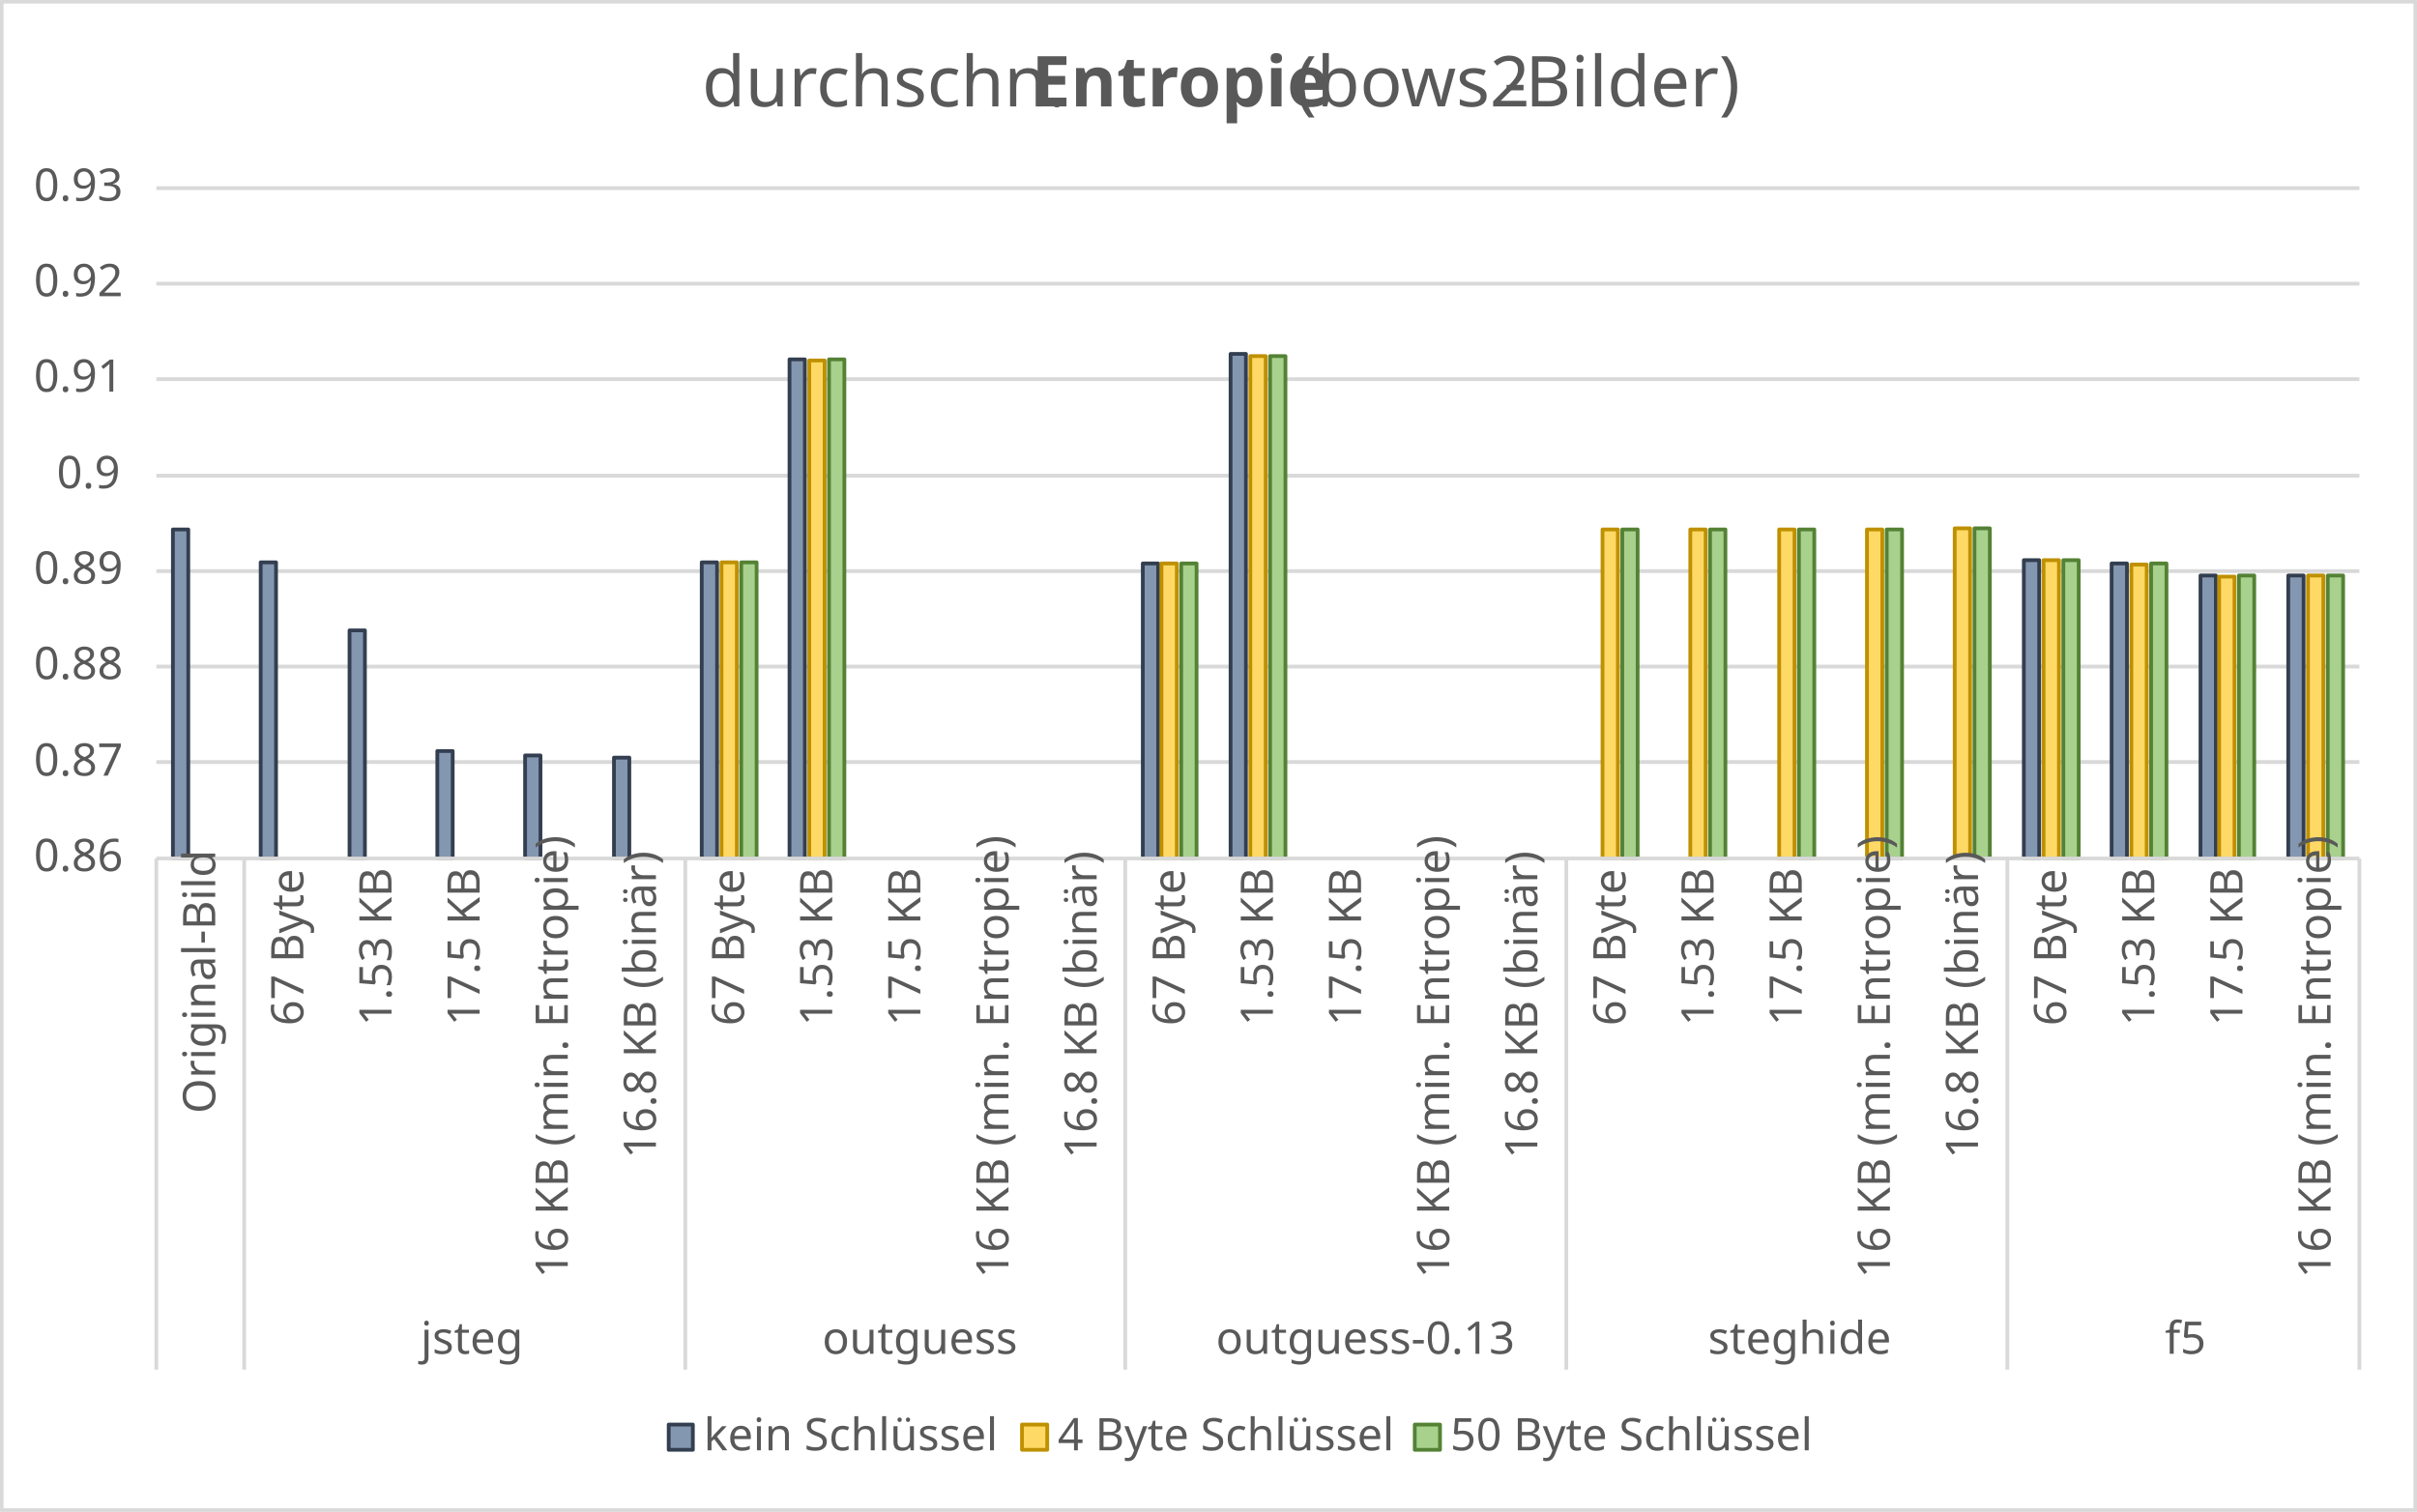
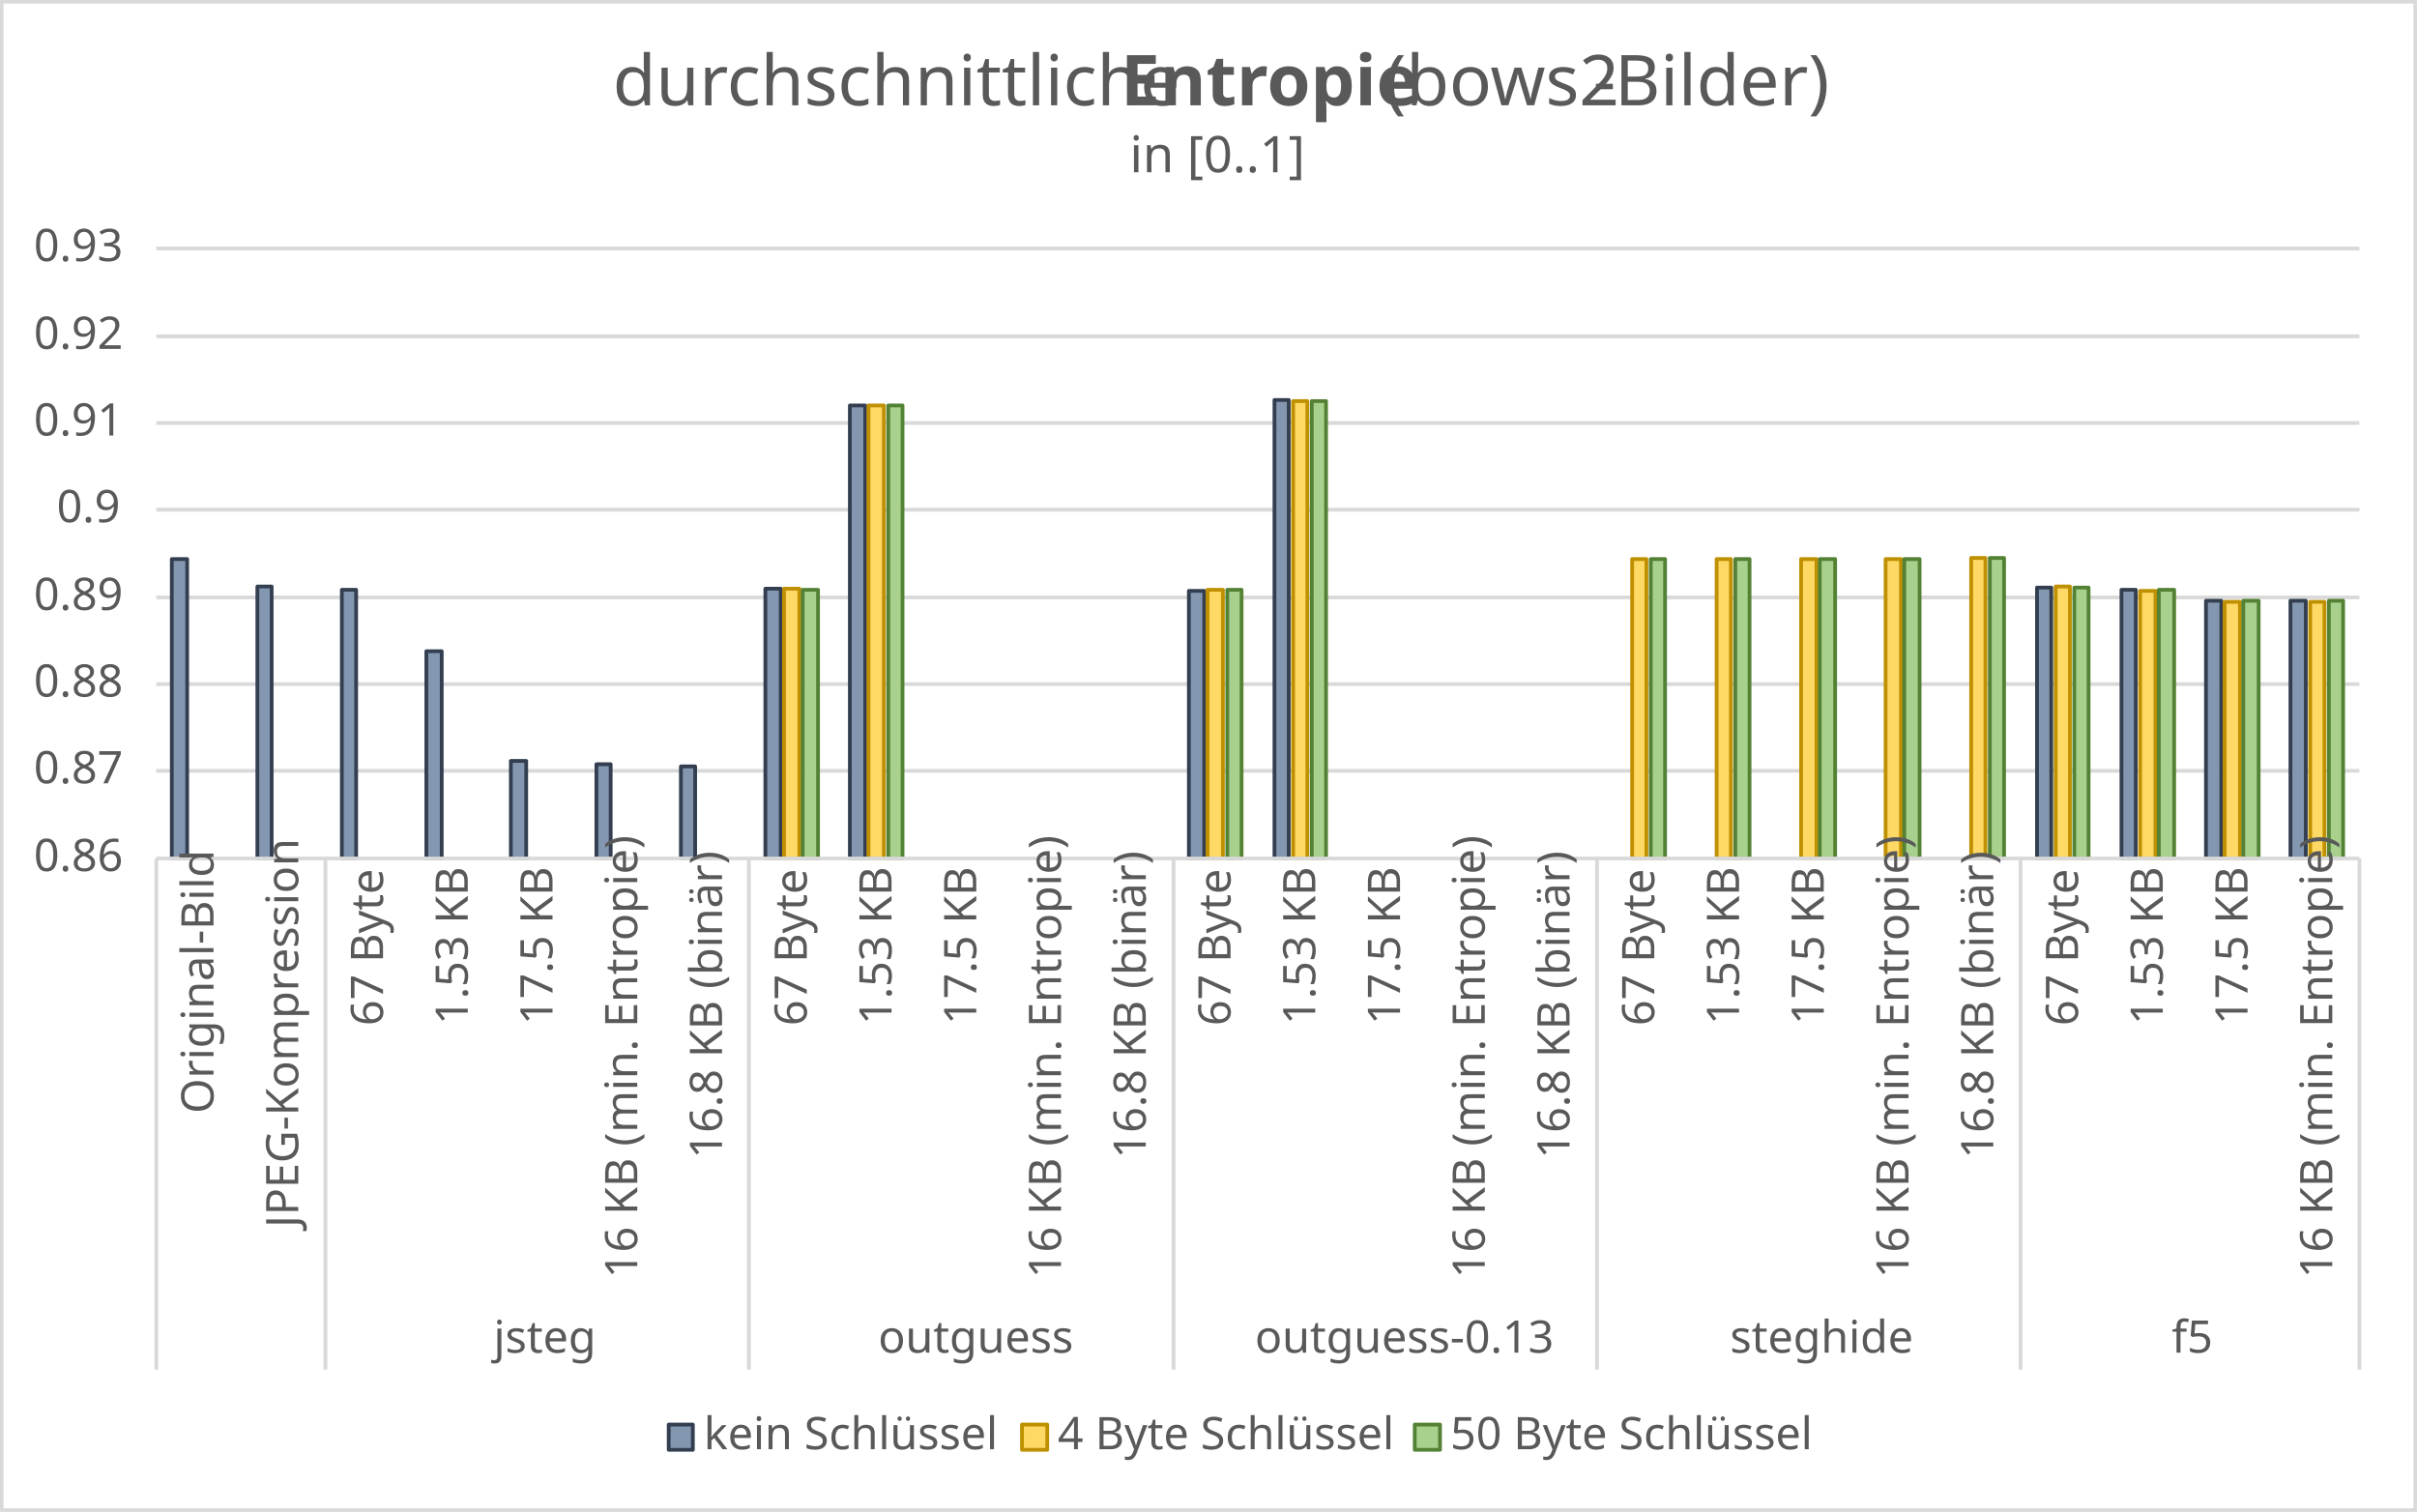
<svg xmlns="http://www.w3.org/2000/svg" width="2203" height="1378" xml:space="preserve" overflow="hidden">
  <defs>
    <clipPath id="clip0">
-       <rect x="2749" y="2130" width="2203" height="1378" />
+       <rect x="2749" y="2199" width="2203" height="1378" />
    </clipPath>
    <clipPath id="clip1">
-       <rect x="2750" y="2131" width="2200" height="1375" />
+       <rect x="2750" y="2200" width="2200" height="1375" />
    </clipPath>
    <clipPath id="clip2">
-       <rect x="2891" y="2301" width="2012" height="614" />
+       <rect x="2891" y="2425" width="2012" height="559" />
    </clipPath>
    <clipPath id="clip3">
-       <rect x="2891" y="2301" width="2012" height="614" />
+       <rect x="2891" y="2425" width="2012" height="559" />
    </clipPath>
    <clipPath id="clip4">
-       <rect x="2891" y="2301" width="2012" height="614" />
+       <rect x="2891" y="2425" width="2012" height="559" />
    </clipPath>
    <clipPath id="clip5">
-       <rect x="2750" y="2131" width="2200" height="1375" />
+       <rect x="2750" y="2200" width="2200" height="1375" />
    </clipPath>
    <clipPath id="clip6">
-       <rect x="2750" y="2131" width="2200" height="1375" />
+       <rect x="2750" y="2200" width="2200" height="1375" />
    </clipPath>
    <clipPath id="clip7">
-       <rect x="2750" y="2131" width="2200" height="1375" />
+       <rect x="2750" y="2200" width="2200" height="1375" />
    </clipPath>
    <clipPath id="clip8">
-       <rect x="2750" y="2131" width="2200" height="1375" />
+       <rect x="2750" y="2200" width="2200" height="1375" />
    </clipPath>
    <clipPath id="clip9">
-       <rect x="2750" y="2131" width="2200" height="1375" />
+       <rect x="2750" y="2200" width="2200" height="1375" />
    </clipPath>
    <clipPath id="clip10">
-       <rect x="2750" y="2131" width="2200" height="1375" />
+       <rect x="2750" y="2200" width="2200" height="1375" />
    </clipPath>
    <clipPath id="clip11">
-       <rect x="2750" y="2131" width="2200" height="1375" />
+       <rect x="2750" y="2200" width="2200" height="1375" />
    </clipPath>
    <clipPath id="clip12">
-       <rect x="2750" y="2131" width="2200" height="1375" />
+       <rect x="2750" y="2200" width="2200" height="1375" />
    </clipPath>
    <clipPath id="clip13">
-       <rect x="2750" y="2131" width="2200" height="1375" />
+       <rect x="2750" y="2200" width="2200" height="1375" />
    </clipPath>
    <clipPath id="clip14">
-       <rect x="2750" y="2131" width="2200" height="1375" />
+       <rect x="2750" y="2200" width="2200" height="1375" />
    </clipPath>
    <clipPath id="clip15">
-       <rect x="2750" y="2131" width="2200" height="1375" />
+       <rect x="2750" y="2200" width="2200" height="1375" />
    </clipPath>
    <clipPath id="clip16">
-       <rect x="2750" y="2131" width="2200" height="1375" />
+       <rect x="2750" y="2200" width="2200" height="1375" />
    </clipPath>
    <clipPath id="clip17">
-       <rect x="2750" y="2131" width="2200" height="1375" />
+       <rect x="2750" y="2200" width="2200" height="1375" />
    </clipPath>
    <clipPath id="clip18">
-       <rect x="2750" y="2131" width="2200" height="1375" />
+       <rect x="2750" y="2200" width="2200" height="1375" />
    </clipPath>
    <clipPath id="clip19">
-       <rect x="2750" y="2131" width="2200" height="1375" />
+       <rect x="2750" y="2200" width="2200" height="1375" />
    </clipPath>
    <clipPath id="clip20">
-       <rect x="2750" y="2131" width="2200" height="1375" />
+       <rect x="2750" y="2200" width="2200" height="1375" />
    </clipPath>
    <clipPath id="clip21">
-       <rect x="2750" y="2131" width="2200" height="1375" />
+       <rect x="2750" y="2200" width="2200" height="1375" />
    </clipPath>
    <clipPath id="clip22">
-       <rect x="2750" y="2131" width="2200" height="1375" />
+       <rect x="2750" y="2200" width="2200" height="1375" />
    </clipPath>
    <clipPath id="clip23">
-       <rect x="2750" y="2131" width="2200" height="1375" />
+       <rect x="2750" y="2200" width="2200" height="1375" />
    </clipPath>
    <clipPath id="clip24">
-       <rect x="2750" y="2131" width="2200" height="1375" />
+       <rect x="2750" y="2200" width="2200" height="1375" />
    </clipPath>
    <clipPath id="clip25">
-       <rect x="2750" y="2131" width="2200" height="1375" />
+       <rect x="2750" y="2200" width="2200" height="1375" />
    </clipPath>
    <clipPath id="clip26">
-       <rect x="2750" y="2131" width="2200" height="1375" />
+       <rect x="2750" y="2200" width="2200" height="1375" />
    </clipPath>
    <clipPath id="clip27">
-       <rect x="2750" y="2131" width="2200" height="1375" />
+       <rect x="2750" y="2200" width="2200" height="1375" />
    </clipPath>
    <clipPath id="clip28">
-       <rect x="2750" y="2131" width="2200" height="1375" />
+       <rect x="2750" y="2200" width="2200" height="1375" />
    </clipPath>
    <clipPath id="clip29">
-       <rect x="2750" y="2131" width="2200" height="1375" />
+       <rect x="2750" y="2200" width="2200" height="1375" />
    </clipPath>
    <clipPath id="clip30">
-       <rect x="2750" y="2131" width="2200" height="1375" />
+       <rect x="2750" y="2200" width="2200" height="1375" />
    </clipPath>
    <clipPath id="clip31">
-       <rect x="2750" y="2131" width="2200" height="1375" />
+       <rect x="2750" y="2200" width="2200" height="1375" />
    </clipPath>
    <clipPath id="clip32">
-       <rect x="2750" y="2131" width="2200" height="1375" />
+       <rect x="2750" y="2200" width="2200" height="1375" />
    </clipPath>
    <clipPath id="clip33">
-       <rect x="2750" y="2131" width="2200" height="1375" />
+       <rect x="2750" y="2200" width="2200" height="1375" />
    </clipPath>
    <clipPath id="clip34">
-       <rect x="2750" y="2131" width="2200" height="1375" />
+       <rect x="2750" y="2200" width="2200" height="1375" />
    </clipPath>
    <clipPath id="clip35">
-       <rect x="2750" y="2131" width="2200" height="1375" />
+       <rect x="2750" y="2200" width="2200" height="1375" />
    </clipPath>
    <clipPath id="clip36">
-       <rect x="2750" y="2131" width="2200" height="1375" />
+       <rect x="2750" y="2200" width="2200" height="1375" />
    </clipPath>
    <clipPath id="clip37">
-       <rect x="2750" y="2131" width="2200" height="1375" />
+       <rect x="2750" y="2200" width="2200" height="1375" />
    </clipPath>
    <clipPath id="clip38">
-       <rect x="2750" y="2131" width="2200" height="1375" />
+       <rect x="2750" y="2200" width="2200" height="1375" />
    </clipPath>
    <clipPath id="clip39">
-       <rect x="2750" y="2131" width="2200" height="1375" />
+       <rect x="2750" y="2200" width="2200" height="1375" />
    </clipPath>
    <clipPath id="clip40">
-       <rect x="2750" y="2131" width="2200" height="1375" />
+       <rect x="2750" y="2200" width="2200" height="1375" />
    </clipPath>
    <clipPath id="clip41">
-       <rect x="2750" y="2131" width="2200" height="1375" />
+       <rect x="2750" y="2200" width="2200" height="1375" />
    </clipPath>
    <clipPath id="clip42">
-       <rect x="2750" y="2131" width="2200" height="1375" />
+       <rect x="2750" y="2200" width="2200" height="1375" />
    </clipPath>
    <clipPath id="clip43">
-       <rect x="2750" y="2131" width="2200" height="1375" />
+       <rect x="2750" y="2200" width="2200" height="1375" />
    </clipPath>
    <clipPath id="clip44">
-       <rect x="2750" y="2131" width="2200" height="1375" />
+       <rect x="2750" y="2200" width="2200" height="1375" />
    </clipPath>
    <clipPath id="clip45">
-       <rect x="2750" y="2131" width="2200" height="1375" />
+       <rect x="2750" y="2200" width="2200" height="1375" />
    </clipPath>
    <clipPath id="clip46">
-       <rect x="2750" y="2131" width="2200" height="1375" />
+       <rect x="2750" y="2200" width="2200" height="1375" />
    </clipPath>
    <clipPath id="clip47">
-       <rect x="2750" y="2131" width="2200" height="1375" />
+       <rect x="2750" y="2200" width="2200" height="1375" />
    </clipPath>
    <clipPath id="clip48">
-       <rect x="2750" y="2131" width="2200" height="1375" />
+       <rect x="2750" y="2200" width="2200" height="1375" />
    </clipPath>
    <clipPath id="clip49">
-       <rect x="2750" y="2131" width="2200" height="1375" />
+       <rect x="2750" y="2200" width="2200" height="1375" />
    </clipPath>
    <clipPath id="clip50">
-       <rect x="2750" y="2131" width="2200" height="1375" />
+       <rect x="2750" y="2200" width="2200" height="1375" />
    </clipPath>
    <clipPath id="clip51">
-       <rect x="2750" y="2131" width="2200" height="1375" />
+       <rect x="2750" y="2200" width="2200" height="1375" />
    </clipPath>
    <clipPath id="clip52">
-       <rect x="2750" y="2131" width="2200" height="1375" />
+       <rect x="2750" y="2200" width="2200" height="1375" />
    </clipPath>
    <clipPath id="clip53">
-       <rect x="2750" y="2131" width="2200" height="1375" />
+       <rect x="2750" y="2200" width="2200" height="1375" />
    </clipPath>
    <clipPath id="clip54">
-       <rect x="2750" y="2131" width="2200" height="1375" />
+       <rect x="2750" y="2200" width="2200" height="1375" />
    </clipPath>
    <clipPath id="clip55">
-       <rect x="2750" y="2131" width="2200" height="1375" />
+       <rect x="2750" y="2200" width="2200" height="1375" />
    </clipPath>
    <clipPath id="clip56">
-       <rect x="2750" y="2131" width="2200" height="1375" />
+       <rect x="2750" y="2200" width="2200" height="1375" />
+     </clipPath>
+     <clipPath id="clip57">
+       <rect x="2750" y="2200" width="2200" height="1375" />
+     </clipPath>
+     <clipPath id="clip58">
+       <rect x="2750" y="2200" width="2200" height="1375" />
    </clipPath>
  </defs>
-   <g clip-path="url(#clip0)" transform="translate(-2749 -2130)">
-     <rect x="2750" y="2131" width="2200" height="1375" fill="#FFFFFF" />
+   <g clip-path="url(#clip0)" transform="translate(-2749 -2199)">
+     <rect x="2750" y="2200" width="2200" height="1375" fill="#FFFFFF" />
    <g clip-path="url(#clip1)">
-       <path d="M2891.5 2824.59 4899.5 2824.59M2891.5 2737.59 4899.5 2737.59M2891.5 2650.59 4899.5 2650.59M2891.5 2563.58 4899.5 2563.58M2891.5 2475.58 4899.5 2475.58M2891.5 2388.58 4899.5 2388.58M2891.5 2301.5 4899.5 2301.5" stroke="#D9D9D9" stroke-width="3.438" stroke-linejoin="round" stroke-miterlimit="10" fill="none" />
+       <path d="M2891.5 2901.6 4899.5 2901.6M2891.5 2822.59 4899.5 2822.59M2891.5 2743.59 4899.5 2743.59M2891.5 2663.59 4899.5 2663.59M2891.5 2584.58 4899.5 2584.58M2891.5 2505.58 4899.5 2505.58M2891.5 2425.5 4899.5 2425.5" stroke="#D9D9D9" stroke-width="3.438" stroke-linejoin="round" stroke-miterlimit="10" fill="none" />
    </g>
    <g clip-path="url(#clip2)">
-       <path d="M2906.6 2612.59 2920.6 2612.59 2920.6 2912.5 2906.6 2912.5ZM2986.6 2642.59 3000.6 2642.59 3000.6 2912.5 2986.6 2912.5ZM3067.6 2704.59 3081.6 2704.59 3081.6 2912.5 3067.6 2912.5ZM3147.6 2814.59 3161.6 2814.59 3161.6 2912.5 3147.6 2912.5ZM3227.61 2818.59 3241.61 2818.59 3241.61 2912.5 3227.61 2912.5ZM3308.61 2820.59 3322.61 2820.59 3322.61 2912.5 3308.61 2912.5ZM3388.61 2642.59 3402.61 2642.59 3402.61 2912.5 3388.61 2912.5ZM3468.61 2457.58 3482.61 2457.58 3482.61 2912.5 3468.61 2912.5ZM3790.62 2643.59 3804.62 2643.59 3804.62 2912.5 3790.62 2912.5ZM3870.63 2452.58 3884.63 2452.58 3884.63 2912.5 3870.63 2912.5ZM4593.65 2640.59 4607.65 2640.59 4607.65 2912.5 4593.65 2912.5ZM4673.65 2643.59 4687.65 2643.59 4687.65 2912.5 4673.65 2912.5ZM4754.66 2654.59 4768.66 2654.59 4768.66 2912.5 4754.66 2912.5ZM4834.66 2654.59 4848.66 2654.59 4848.66 2912.5 4834.66 2912.5Z" stroke="#333F50" stroke-width="3.438" stroke-linejoin="round" stroke-miterlimit="10" fill="#8497B0" />
+       <path d="M2905.6 2708.59 2919.6 2708.59 2919.6 2981.5 2905.6 2981.5ZM2983.6 2733.59 2996.6 2733.59 2996.6 2981.5 2983.6 2981.5ZM3060.6 2736.59 3073.6 2736.59 3073.6 2981.5 3060.6 2981.5ZM3137.6 2792.59 3151.6 2792.59 3151.6 2981.5 3137.6 2981.5ZM3214.61 2892.59 3228.61 2892.59 3228.61 2981.5 3214.61 2981.5ZM3292.61 2895.6 3305.61 2895.6 3305.61 2981.5 3292.61 2981.5ZM3369.61 2897.6 3382.61 2897.6 3382.61 2981.5 3369.61 2981.5ZM3446.61 2735.59 3460.61 2735.59 3460.61 2981.5 3446.61 2981.5ZM3523.62 2568.58 3537.62 2568.58 3537.62 2981.5 3523.62 2981.5ZM3832.63 2737.59 3846.63 2737.59 3846.63 2981.5 3832.63 2981.5ZM3910.63 2563.58 3923.63 2563.58 3923.63 2981.5 3910.63 2981.5ZM4605.65 2734.59 4618.65 2734.59 4618.65 2981.5 4605.65 2981.5ZM4682.65 2736.59 4695.65 2736.59 4695.65 2981.5 4682.65 2981.5ZM4759.66 2746.59 4773.66 2746.59 4773.66 2981.5 4759.66 2981.5ZM4836.66 2746.59 4850.66 2746.59 4850.66 2981.5 4836.66 2981.5Z" stroke="#333F50" stroke-width="3.438" stroke-linejoin="round" stroke-miterlimit="10" fill="#8497B0" />
    </g>
    <g clip-path="url(#clip3)">
-       <path d="M3406.61 2642.59 3420.61 2642.59 3420.61 2912.5 3406.61 2912.5ZM3486.61 2458.58 3500.62 2458.58 3500.62 2912.5 3486.61 2912.5ZM3807.63 2643.59 3821.63 2643.59 3821.63 2912.5 3807.63 2912.5ZM3888.63 2454.58 3902.63 2454.58 3902.63 2912.5 3888.63 2912.5ZM4209.64 2612.59 4223.64 2612.59 4223.64 2912.5 4209.64 2912.5ZM4289.64 2612.59 4303.64 2612.59 4303.64 2912.5 4289.64 2912.5ZM4370.64 2612.59 4384.64 2612.59 4384.64 2912.5 4370.64 2912.5ZM4450.65 2612.59 4464.65 2612.59 4464.65 2912.5 4450.65 2912.5ZM4530.65 2611.59 4544.65 2611.59 4544.65 2912.5 4530.65 2912.5ZM4611.65 2640.59 4625.65 2640.59 4625.65 2912.5 4611.65 2912.5ZM4691.65 2644.59 4705.65 2644.59 4705.65 2912.5 4691.65 2912.5ZM4771.66 2655.59 4785.66 2655.59 4785.66 2912.5 4771.66 2912.5ZM4852.66 2654.59 4866.66 2654.59 4866.66 2912.5 4852.66 2912.5Z" stroke="#BF9000" stroke-width="3.438" stroke-linejoin="round" stroke-miterlimit="10" fill="#FFD966" />
+       <path d="M3463.61 2735.59 3477.61 2735.59 3477.61 2981.5 3463.61 2981.5ZM3540.62 2568.58 3554.62 2568.58 3554.62 2981.5 3540.62 2981.5ZM3849.63 2736.59 3863.63 2736.59 3863.63 2981.5 3849.63 2981.5ZM3927.63 2564.58 3940.63 2564.58 3940.63 2981.5 3927.63 2981.5ZM4236.64 2708.59 4249.64 2708.59 4249.64 2981.5 4236.64 2981.5ZM4313.64 2708.59 4326.64 2708.59 4326.64 2981.5 4313.64 2981.5ZM4390.64 2708.59 4404.64 2708.59 4404.64 2981.5 4390.64 2981.5ZM4467.65 2708.59 4481.65 2708.59 4481.65 2981.5 4467.65 2981.5ZM4545.65 2707.59 4558.65 2707.59 4558.65 2981.5 4545.65 2981.5ZM4622.65 2733.59 4635.65 2733.59 4635.65 2981.5 4622.65 2981.5ZM4699.65 2737.59 4713.65 2737.59 4713.65 2981.5 4699.65 2981.5ZM4776.66 2747.59 4790.66 2747.59 4790.66 2981.5 4776.66 2981.5ZM4854.66 2747.59 4867.66 2747.59 4867.66 2981.5 4854.66 2981.5Z" stroke="#BF9000" stroke-width="3.438" stroke-linejoin="round" stroke-miterlimit="10" fill="#FFD966" />
    </g>
    <g clip-path="url(#clip4)">
-       <path d="M3424.61 2642.59 3438.61 2642.59 3438.61 2912.5 3424.61 2912.5ZM3504.62 2457.58 3518.62 2457.58 3518.62 2912.5 3504.62 2912.5ZM3825.63 2643.59 3839.63 2643.59 3839.63 2912.5 3825.63 2912.5ZM3906.63 2454.58 3920.63 2454.58 3920.63 2912.5 3906.63 2912.5ZM4227.64 2612.59 4241.64 2612.59 4241.64 2912.5 4227.64 2912.5ZM4307.64 2612.59 4321.64 2612.59 4321.64 2912.5 4307.64 2912.5ZM4388.64 2612.59 4402.64 2612.59 4402.64 2912.5 4388.64 2912.5ZM4468.65 2612.59 4482.65 2612.59 4482.65 2912.5 4468.65 2912.5ZM4548.65 2611.59 4562.65 2611.59 4562.65 2912.5 4548.65 2912.5ZM4629.65 2640.59 4643.65 2640.59 4643.65 2912.5 4629.65 2912.5ZM4709.65 2643.59 4723.66 2643.59 4723.66 2912.5 4709.65 2912.5ZM4789.66 2654.59 4803.66 2654.59 4803.66 2912.5 4789.66 2912.5ZM4870.66 2654.59 4884.66 2654.59 4884.66 2912.5 4870.66 2912.5Z" stroke="#548235" stroke-width="3.438" stroke-linejoin="round" stroke-miterlimit="10" fill="#A9D18E" />
+       <path d="M3480.61 2736.59 3494.61 2736.59 3494.61 2981.5 3480.61 2981.5ZM3558.62 2568.58 3571.62 2568.58 3571.62 2981.5 3558.62 2981.5ZM3867.63 2736.59 3880.63 2736.59 3880.63 2981.5 3867.63 2981.5ZM3944.63 2564.58 3957.63 2564.58 3957.63 2981.5 3944.63 2981.5ZM4253.64 2708.59 4266.64 2708.59 4266.64 2981.5 4253.64 2981.5ZM4330.64 2708.59 4343.64 2708.59 4343.64 2981.5 4330.64 2981.5ZM4407.65 2708.59 4421.65 2708.59 4421.65 2981.5 4407.65 2981.5ZM4484.65 2708.59 4498.65 2708.59 4498.65 2981.5 4484.65 2981.5ZM4562.65 2707.59 4575.65 2707.59 4575.65 2981.5 4562.65 2981.5ZM4639.65 2734.59 4652.65 2734.59 4652.65 2981.5 4639.65 2981.5ZM4716.66 2736.59 4730.66 2736.59 4730.66 2981.5 4716.66 2981.5ZM4793.66 2746.59 4807.66 2746.59 4807.66 2981.5 4793.66 2981.5ZM4871.66 2746.59 4884.66 2746.59 4884.66 2981.5 4871.66 2981.5Z" stroke="#548235" stroke-width="3.438" stroke-linejoin="round" stroke-miterlimit="10" fill="#A9D18E" />
    </g>
    <g clip-path="url(#clip5)">
-       <path d="M2891.5 2912.5 4899.5 2912.5" stroke="#D9D9D9" stroke-width="3.438" stroke-linejoin="round" stroke-miterlimit="10" fill="none" fill-rule="evenodd" />
+       <path d="M2891.5 2981.5 4899.5 2981.5" stroke="#D9D9D9" stroke-width="3.438" stroke-linejoin="round" stroke-miterlimit="10" fill="none" fill-rule="evenodd" />
    </g>
    <g clip-path="url(#clip6)">
-       <path d="M2891.5 2912.5 2891.5 3298.5M2971.6 2912.5 2971.6 3298.5M3373.61 2912.5 3373.61 3298.5M3774.62 2912.5 3774.62 3298.5M4176.64 2912.5 4176.64 3298.5M4578.65 2912.5 4578.65 3298.5M4899.5 2912.5 4899.5 3298.5" stroke="#D9D9D9" stroke-width="3.438" stroke-linejoin="round" stroke-miterlimit="10" fill="none" />
+       <path d="M2891.5 2981.5 2891.5 3367.5M3045.6 2981.5 3045.6 3367.5M3431.61 2981.5 3431.61 3367.5M3818.63 2981.5 3818.63 3367.5M4204.64 2981.5 4204.64 3367.5M4590.65 2981.5 4590.65 3367.5M4899.5 2981.5 4899.5 3367.5" stroke="#D9D9D9" stroke-width="3.438" stroke-linejoin="round" stroke-miterlimit="10" fill="none" />
    </g>
    <g clip-path="url(#clip7)">
-       <path d="M2891.5 3298.5 2891.5 3378.5M2971.6 3298.5 2971.6 3378.5M3373.61 3298.5 3373.61 3378.5M3774.62 3298.5 3774.62 3378.5M4176.64 3298.5 4176.64 3378.5M4578.65 3298.5 4578.65 3378.5M4899.5 3298.5 4899.5 3378.5" stroke="#D9D9D9" stroke-width="3.438" stroke-linejoin="round" stroke-miterlimit="10" fill="none" />
+       <path d="M2891.5 3367.5 2891.5 3447.5M3045.6 3367.5 3045.6 3447.5M3431.61 3367.5 3431.61 3447.5M3818.63 3367.5 3818.63 3447.5M4204.64 3367.5 4204.64 3447.5M4590.65 3367.5 4590.65 3447.5M4899.5 3367.5 4899.5 3447.5" stroke="#D9D9D9" stroke-width="3.438" stroke-linejoin="round" stroke-miterlimit="10" fill="none" />
    </g>
    <g clip-path="url(#clip8)">
-       <text fill="#595959" font-family="Calibri,Calibri_MSFontService,sans-serif" font-weight="400" font-size="41" transform="matrix(1 0 0 1 2779.79 2924)">0.86</text>
+       <text fill="#595959" font-family="Calibri,Calibri_MSFontService,sans-serif" font-weight="400" font-size="41" transform="matrix(1 0 0 1 2779.79 2993)">0.86</text>
    </g>
    <g clip-path="url(#clip9)">
-       <text fill="#595959" font-family="Calibri,Calibri_MSFontService,sans-serif" font-weight="400" font-size="41" transform="matrix(1 0 0 1 2779.79 2837)">0.87</text>
+       <text fill="#595959" font-family="Calibri,Calibri_MSFontService,sans-serif" font-weight="400" font-size="41" transform="matrix(1 0 0 1 2779.79 2913)">0.87</text>
    </g>
    <g clip-path="url(#clip10)">
-       <text fill="#595959" font-family="Calibri,Calibri_MSFontService,sans-serif" font-weight="400" font-size="41" transform="matrix(1 0 0 1 2779.79 2749)">0.88</text>
+       <text fill="#595959" font-family="Calibri,Calibri_MSFontService,sans-serif" font-weight="400" font-size="41" transform="matrix(1 0 0 1 2779.79 2834)">0.88</text>
    </g>
    <g clip-path="url(#clip11)">
-       <text fill="#595959" font-family="Calibri,Calibri_MSFontService,sans-serif" font-weight="400" font-size="41" transform="matrix(1 0 0 1 2779.79 2662)">0.89</text>
+       <text fill="#595959" font-family="Calibri,Calibri_MSFontService,sans-serif" font-weight="400" font-size="41" transform="matrix(1 0 0 1 2779.79 2755)">0.89</text>
    </g>
    <g clip-path="url(#clip12)">
-       <text fill="#595959" font-family="Calibri,Calibri_MSFontService,sans-serif" font-weight="400" font-size="41" transform="matrix(1 0 0 1 2800.69 2575)">0.9</text>
+       <text fill="#595959" font-family="Calibri,Calibri_MSFontService,sans-serif" font-weight="400" font-size="41" transform="matrix(1 0 0 1 2800.69 2675)">0.9</text>
    </g>
    <g clip-path="url(#clip13)">
-       <text fill="#595959" font-family="Calibri,Calibri_MSFontService,sans-serif" font-weight="400" font-size="41" transform="matrix(1 0 0 1 2779.79 2487)">0.91</text>
+       <text fill="#595959" font-family="Calibri,Calibri_MSFontService,sans-serif" font-weight="400" font-size="41" transform="matrix(1 0 0 1 2779.79 2596)">0.91</text>
    </g>
    <g clip-path="url(#clip14)">
-       <text fill="#595959" font-family="Calibri,Calibri_MSFontService,sans-serif" font-weight="400" font-size="41" transform="matrix(1 0 0 1 2779.79 2400)">0.92</text>
+       <text fill="#595959" font-family="Calibri,Calibri_MSFontService,sans-serif" font-weight="400" font-size="41" transform="matrix(1 0 0 1 2779.79 2517)">0.92</text>
    </g>
    <g clip-path="url(#clip15)">
-       <text fill="#595959" font-family="Calibri,Calibri_MSFontService,sans-serif" font-weight="400" font-size="41" transform="matrix(1 0 0 1 2779.79 2313)">0.93</text>
+       <text fill="#595959" font-family="Calibri,Calibri_MSFontService,sans-serif" font-weight="400" font-size="41" transform="matrix(1 0 0 1 2779.79 2437)">0.93</text>
    </g>
    <g clip-path="url(#clip16)">
-       <text fill="#595959" font-family="Calibri,Calibri_MSFontService,sans-serif" font-weight="400" font-size="41" transform="matrix(6.12323e-17 -1 1 6.12323e-17 2945.16 3145)">Original-Bild</text>
+       <text fill="#595959" font-family="Calibri,Calibri_MSFontService,sans-serif" font-weight="400" font-size="41" transform="matrix(6.12323e-17 -1 1 6.12323e-17 2943.61 3214)">Original-Bild</text>
    </g>
    <g clip-path="url(#clip17)">
-       <text fill="#595959" font-family="Calibri,Calibri_MSFontService,sans-serif" font-weight="400" font-size="41" transform="matrix(6.12323e-17 -1 1 6.12323e-17 3025.49 3065)">67 Byte</text>
+       <text fill="#595959" font-family="Calibri,Calibri_MSFontService,sans-serif" font-weight="400" font-size="41" transform="matrix(6.12323e-17 -1 1 6.12323e-17 3020.86 3318)">JPEG-Kompression</text>
    </g>
    <g clip-path="url(#clip18)">
-       <text fill="#595959" font-family="Calibri,Calibri_MSFontService,sans-serif" font-weight="400" font-size="41" transform="matrix(6.12323e-17 -1 1 6.12323e-17 3105.83 3065)">1.53 KB</text>
+       <text fill="#595959" font-family="Calibri,Calibri_MSFontService,sans-serif" font-weight="400" font-size="41" transform="matrix(6.12323e-17 -1 1 6.12323e-17 3098.11 3134)">67 Byte</text>
    </g>
    <g clip-path="url(#clip19)">
-       <text fill="#595959" font-family="Calibri,Calibri_MSFontService,sans-serif" font-weight="400" font-size="41" transform="matrix(6.12323e-17 -1 1 6.12323e-17 3186.17 3065)">17.5 KB</text>
+       <text fill="#595959" font-family="Calibri,Calibri_MSFontService,sans-serif" font-weight="400" font-size="41" transform="matrix(6.12323e-17 -1 1 6.12323e-17 3175.35 3133)">1.53 KB</text>
    </g>
    <g clip-path="url(#clip20)">
-       <text fill="#595959" font-family="Calibri,Calibri_MSFontService,sans-serif" font-weight="400" font-size="41" transform="matrix(6.12323e-17 -1 1 6.12323e-17 3266.5 3295)">16 KB (min. Entropie)</text>
+       <text fill="#595959" font-family="Calibri,Calibri_MSFontService,sans-serif" font-weight="400" font-size="41" transform="matrix(6.12323e-17 -1 1 6.12323e-17 3252.6 3133)">17.5 KB</text>
    </g>
    <g clip-path="url(#clip21)">
-       <text fill="#595959" font-family="Calibri,Calibri_MSFontService,sans-serif" font-weight="400" font-size="41" transform="matrix(6.12323e-17 -1 1 6.12323e-17 3346.84 3186)">16.8 KB (binär)</text>
+       <text fill="#595959" font-family="Calibri,Calibri_MSFontService,sans-serif" font-weight="400" font-size="41" transform="matrix(6.12323e-17 -1 1 6.12323e-17 3329.85 3364)">16 KB (min. Entropie)</text>
    </g>
    <g clip-path="url(#clip22)">
-       <text fill="#595959" font-family="Calibri,Calibri_MSFontService,sans-serif" font-weight="400" font-size="41" transform="matrix(6.12323e-17 -1 1 6.12323e-17 3427.18 3065)">67 Byte</text>
+       <text fill="#595959" font-family="Calibri,Calibri_MSFontService,sans-serif" font-weight="400" font-size="41" transform="matrix(6.12323e-17 -1 1 6.12323e-17 3407.09 3255)">16.8 KB (binär)</text>
    </g>
    <g clip-path="url(#clip23)">
-       <text fill="#595959" font-family="Calibri,Calibri_MSFontService,sans-serif" font-weight="400" font-size="41" transform="matrix(6.12323e-17 -1 1 6.12323e-17 3507.51 3065)">1.53 KB</text>
+       <text fill="#595959" font-family="Calibri,Calibri_MSFontService,sans-serif" font-weight="400" font-size="41" transform="matrix(6.12323e-17 -1 1 6.12323e-17 3484.34 3134)">67 Byte</text>
    </g>
    <g clip-path="url(#clip24)">
-       <text fill="#595959" font-family="Calibri,Calibri_MSFontService,sans-serif" font-weight="400" font-size="41" transform="matrix(6.12323e-17 -1 1 6.12323e-17 3587.85 3065)">17.5 KB</text>
+       <text fill="#595959" font-family="Calibri,Calibri_MSFontService,sans-serif" font-weight="400" font-size="41" transform="matrix(6.12323e-17 -1 1 6.12323e-17 3561.59 3133)">1.53 KB</text>
    </g>
    <g clip-path="url(#clip25)">
-       <text fill="#595959" font-family="Calibri,Calibri_MSFontService,sans-serif" font-weight="400" font-size="41" transform="matrix(6.12323e-17 -1 1 6.12323e-17 3668.19 3295)">16 KB (min. Entropie)</text>
+       <text fill="#595959" font-family="Calibri,Calibri_MSFontService,sans-serif" font-weight="400" font-size="41" transform="matrix(6.12323e-17 -1 1 6.12323e-17 3638.83 3133)">17.5 KB</text>
    </g>
    <g clip-path="url(#clip26)">
-       <text fill="#595959" font-family="Calibri,Calibri_MSFontService,sans-serif" font-weight="400" font-size="41" transform="matrix(6.12323e-17 -1 1 6.12323e-17 3748.53 3186)">16.8 KB (binär)</text>
+       <text fill="#595959" font-family="Calibri,Calibri_MSFontService,sans-serif" font-weight="400" font-size="41" transform="matrix(6.12323e-17 -1 1 6.12323e-17 3716.08 3364)">16 KB (min. Entropie)</text>
    </g>
    <g clip-path="url(#clip27)">
-       <text fill="#595959" font-family="Calibri,Calibri_MSFontService,sans-serif" font-weight="400" font-size="41" transform="matrix(6.12323e-17 -1 1 6.12323e-17 3828.86 3065)">67 Byte</text>
+       <text fill="#595959" font-family="Calibri,Calibri_MSFontService,sans-serif" font-weight="400" font-size="41" transform="matrix(6.12323e-17 -1 1 6.12323e-17 3793.33 3255)">16.8 KB (binär)</text>
    </g>
    <g clip-path="url(#clip28)">
-       <text fill="#595959" font-family="Calibri,Calibri_MSFontService,sans-serif" font-weight="400" font-size="41" transform="matrix(6.12323e-17 -1 1 6.12323e-17 3909.2 3065)">1.53 KB</text>
+       <text fill="#595959" font-family="Calibri,Calibri_MSFontService,sans-serif" font-weight="400" font-size="41" transform="matrix(6.12323e-17 -1 1 6.12323e-17 3870.58 3134)">67 Byte</text>
    </g>
    <g clip-path="url(#clip29)">
-       <text fill="#595959" font-family="Calibri,Calibri_MSFontService,sans-serif" font-weight="400" font-size="41" transform="matrix(6.12323e-17 -1 1 6.12323e-17 3989.54 3065)">17.5 KB</text>
+       <text fill="#595959" font-family="Calibri,Calibri_MSFontService,sans-serif" font-weight="400" font-size="41" transform="matrix(6.12323e-17 -1 1 6.12323e-17 3947.82 3133)">1.53 KB</text>
    </g>
    <g clip-path="url(#clip30)">
-       <text fill="#595959" font-family="Calibri,Calibri_MSFontService,sans-serif" font-weight="400" font-size="41" transform="matrix(6.12323e-17 -1 1 6.12323e-17 4069.87 3295)">16 KB (min. Entropie)</text>
+       <text fill="#595959" font-family="Calibri,Calibri_MSFontService,sans-serif" font-weight="400" font-size="41" transform="matrix(6.12323e-17 -1 1 6.12323e-17 4025.07 3133)">17.5 KB</text>
    </g>
    <g clip-path="url(#clip31)">
-       <text fill="#595959" font-family="Calibri,Calibri_MSFontService,sans-serif" font-weight="400" font-size="41" transform="matrix(6.12323e-17 -1 1 6.12323e-17 4150.21 3186)">16.8 KB (binär)</text>
+       <text fill="#595959" font-family="Calibri,Calibri_MSFontService,sans-serif" font-weight="400" font-size="41" transform="matrix(6.12323e-17 -1 1 6.12323e-17 4102.32 3364)">16 KB (min. Entropie)</text>
    </g>
    <g clip-path="url(#clip32)">
-       <text fill="#595959" font-family="Calibri,Calibri_MSFontService,sans-serif" font-weight="400" font-size="41" transform="matrix(6.12323e-17 -1 1 6.12323e-17 4230.55 3065)">67 Byte</text>
+       <text fill="#595959" font-family="Calibri,Calibri_MSFontService,sans-serif" font-weight="400" font-size="41" transform="matrix(6.12323e-17 -1 1 6.12323e-17 4179.56 3255)">16.8 KB (binär)</text>
    </g>
    <g clip-path="url(#clip33)">
-       <text fill="#595959" font-family="Calibri,Calibri_MSFontService,sans-serif" font-weight="400" font-size="41" transform="matrix(6.12323e-17 -1 1 6.12323e-17 4310.88 3065)">1.53 KB</text>
+       <text fill="#595959" font-family="Calibri,Calibri_MSFontService,sans-serif" font-weight="400" font-size="41" transform="matrix(6.12323e-17 -1 1 6.12323e-17 4256.81 3134)">67 Byte</text>
    </g>
    <g clip-path="url(#clip34)">
-       <text fill="#595959" font-family="Calibri,Calibri_MSFontService,sans-serif" font-weight="400" font-size="41" transform="matrix(6.12323e-17 -1 1 6.12323e-17 4391.22 3065)">17.5 KB</text>
+       <text fill="#595959" font-family="Calibri,Calibri_MSFontService,sans-serif" font-weight="400" font-size="41" transform="matrix(6.12323e-17 -1 1 6.12323e-17 4334.06 3133)">1.53 KB</text>
    </g>
    <g clip-path="url(#clip35)">
-       <text fill="#595959" font-family="Calibri,Calibri_MSFontService,sans-serif" font-weight="400" font-size="41" transform="matrix(6.12323e-17 -1 1 6.12323e-17 4471.56 3295)">16 KB (min. Entropie)</text>
+       <text fill="#595959" font-family="Calibri,Calibri_MSFontService,sans-serif" font-weight="400" font-size="41" transform="matrix(6.12323e-17 -1 1 6.12323e-17 4411.3 3133)">17.5 KB</text>
    </g>
    <g clip-path="url(#clip36)">
-       <text fill="#595959" font-family="Calibri,Calibri_MSFontService,sans-serif" font-weight="400" font-size="41" transform="matrix(6.12323e-17 -1 1 6.12323e-17 4551.89 3186)">16.8 KB (binär)</text>
+       <text fill="#595959" font-family="Calibri,Calibri_MSFontService,sans-serif" font-weight="400" font-size="41" transform="matrix(6.12323e-17 -1 1 6.12323e-17 4488.55 3364)">16 KB (min. Entropie)</text>
    </g>
    <g clip-path="url(#clip37)">
-       <text fill="#595959" font-family="Calibri,Calibri_MSFontService,sans-serif" font-weight="400" font-size="41" transform="matrix(6.12323e-17 -1 1 6.12323e-17 4632.23 3065)">67 Byte</text>
+       <text fill="#595959" font-family="Calibri,Calibri_MSFontService,sans-serif" font-weight="400" font-size="41" transform="matrix(6.12323e-17 -1 1 6.12323e-17 4565.8 3255)">16.8 KB (binär)</text>
    </g>
    <g clip-path="url(#clip38)">
-       <text fill="#595959" font-family="Calibri,Calibri_MSFontService,sans-serif" font-weight="400" font-size="41" transform="matrix(6.12323e-17 -1 1 6.12323e-17 4712.57 3065)">1.53 KB</text>
+       <text fill="#595959" font-family="Calibri,Calibri_MSFontService,sans-serif" font-weight="400" font-size="41" transform="matrix(6.12323e-17 -1 1 6.12323e-17 4643.04 3134)">67 Byte</text>
    </g>
    <g clip-path="url(#clip39)">
-       <text fill="#595959" font-family="Calibri,Calibri_MSFontService,sans-serif" font-weight="400" font-size="41" transform="matrix(6.12323e-17 -1 1 6.12323e-17 4792.9 3065)">17.5 KB</text>
+       <text fill="#595959" font-family="Calibri,Calibri_MSFontService,sans-serif" font-weight="400" font-size="41" transform="matrix(6.12323e-17 -1 1 6.12323e-17 4720.29 3133)">1.53 KB</text>
    </g>
    <g clip-path="url(#clip40)">
-       <text fill="#595959" font-family="Calibri,Calibri_MSFontService,sans-serif" font-weight="400" font-size="41" transform="matrix(6.12323e-17 -1 1 6.12323e-17 4873.24 3295)">16 KB (min. Entropie)</text>
+       <text fill="#595959" font-family="Calibri,Calibri_MSFontService,sans-serif" font-weight="400" font-size="41" transform="matrix(6.12323e-17 -1 1 6.12323e-17 4797.54 3133)">17.5 KB</text>
    </g>
    <g clip-path="url(#clip41)">
-       <text fill="#595959" font-family="Calibri,Calibri_MSFontService,sans-serif" font-weight="400" font-size="41" transform="matrix(1 0 0 1 3132.45 3364)">jsteg</text>
+       <text fill="#595959" font-family="Calibri,Calibri_MSFontService,sans-serif" font-weight="400" font-size="41" transform="matrix(6.12323e-17 -1 1 6.12323e-17 4874.79 3364)">16 KB (min. Entropie)</text>
    </g>
    <g clip-path="url(#clip42)">
-       <text fill="#595959" font-family="Calibri,Calibri_MSFontService,sans-serif" font-weight="400" font-size="41" transform="matrix(1 0 0 1 3498.46 3364)">outguess</text>
+       <text fill="#595959" font-family="Calibri,Calibri_MSFontService,sans-serif" font-weight="400" font-size="41" transform="matrix(1 0 0 1 3198.89 3432)">jsteg</text>
    </g>
    <g clip-path="url(#clip43)">
-       <text fill="#595959" font-family="Calibri,Calibri_MSFontService,sans-serif" font-weight="400" font-size="41" transform="matrix(1 0 0 1 3857.28 3364)">outguess-0.13</text>
+       <text fill="#595959" font-family="Calibri,Calibri_MSFontService,sans-serif" font-weight="400" font-size="41" transform="matrix(1 0 0 1 3549.44 3432)">outguess</text>
    </g>
    <g clip-path="url(#clip44)">
-       <text fill="#595959" font-family="Calibri,Calibri_MSFontService,sans-serif" font-weight="400" font-size="41" transform="matrix(1 0 0 1 4305.77 3364)">steghide</text>
+       <text fill="#595959" font-family="Calibri,Calibri_MSFontService,sans-serif" font-weight="400" font-size="41" transform="matrix(1 0 0 1 3892.81 3432)">outguess-0.13</text>
    </g>
    <g clip-path="url(#clip45)">
-       <text fill="#595959" font-family="Calibri,Calibri_MSFontService,sans-serif" font-weight="400" font-size="41" transform="matrix(1 0 0 1 4722.17 3364)">f5</text>
+       <text fill="#595959" font-family="Calibri,Calibri_MSFontService,sans-serif" font-weight="400" font-size="41" transform="matrix(1 0 0 1 4325.85 3432)">steghide</text>
    </g>
    <g clip-path="url(#clip46)">
-       <text fill="#595959" font-family="Calibri,Calibri_MSFontService,sans-serif" font-weight="400" font-size="64" transform="matrix(1 0 0 1 3388.93 2227)">durchschn. </text>
+       <text fill="#595959" font-family="Calibri,Calibri_MSFontService,sans-serif" font-weight="400" font-size="41" transform="matrix(1 0 0 1 4728.35 3432)">f5</text>
    </g>
    <g clip-path="url(#clip47)">
-       <text fill="#595959" font-family="Calibri,Calibri_MSFontService,sans-serif" font-weight="700" font-size="64" transform="matrix(1 0 0 1 3688.98 2227)">Entropie</text>
+       <text fill="#595959" font-family="Calibri,Calibri_MSFontService,sans-serif" font-weight="400" font-size="64" transform="matrix(1 0 0 1 3307.5 2295)">durchschnittliche </text>
    </g>
    <g clip-path="url(#clip48)">
-       <text fill="#595959" font-family="Calibri,Calibri_MSFontService,sans-serif" font-weight="400" font-size="64" transform="matrix(1 0 0 1 3929.92 2227)">(bows2</text>
+       <text fill="#595959" font-family="Calibri,Calibri_MSFontService,sans-serif" font-weight="700" font-size="64" transform="matrix(1 0 0 1 3770.4 2295)">Entropie</text>
    </g>
    <g clip-path="url(#clip49)">
-       <text fill="#595959" font-family="Calibri,Calibri_MSFontService,sans-serif" font-weight="400" font-size="64" transform="matrix(1 0 0 1 4119.6 2227)">-</text>
+       <text fill="#595959" font-family="Calibri,Calibri_MSFontService,sans-serif" font-weight="400" font-size="64" transform="matrix(1 0 0 1 4011.34 2295)">(bows2</text>
    </g>
    <g clip-path="url(#clip50)">
-       <text fill="#595959" font-family="Calibri,Calibri_MSFontService,sans-serif" font-weight="400" font-size="64" transform="matrix(1 0 0 1 4139.24 2227)">Bilder)</text>
+       <text fill="#595959" font-family="Calibri,Calibri_MSFontService,sans-serif" font-weight="400" font-size="64" transform="matrix(1 0 0 1 4201.03 2295)">-</text>
    </g>
    <g clip-path="url(#clip51)">
-       <rect x="3358.5" y="3428.5" width="22" height="23" stroke="#333F50" stroke-width="3.438" stroke-linejoin="round" stroke-miterlimit="10" fill="#8497B0" />
+       <text fill="#595959" font-family="Calibri,Calibri_MSFontService,sans-serif" font-weight="400" font-size="64" transform="matrix(1 0 0 1 4220.67 2295)">Bilder)</text>
    </g>
    <g clip-path="url(#clip52)">
-       <text fill="#595959" font-family="Calibri,Calibri_MSFontService,sans-serif" font-weight="400" font-size="41" transform="matrix(1 0 0 1 3390.44 3452)">kein Schlüssel</text>
+       <text fill="#595959" font-family="Calibri,Calibri_MSFontService,sans-serif" font-weight="400" font-size="46" transform="matrix(1 0 0 1 3778.67 2356)">in [0..1]</text>
    </g>
    <g clip-path="url(#clip53)">
-       <rect x="3680.5" y="3428.5" width="23" height="23" stroke="#BF9000" stroke-width="3.438" stroke-linejoin="round" stroke-miterlimit="10" fill="#FFD966" />
+       <rect x="3358.5" y="3497.5" width="22" height="23" stroke="#333F50" stroke-width="3.438" stroke-linejoin="round" stroke-miterlimit="10" fill="#8497B0" />
    </g>
    <g clip-path="url(#clip54)">
-       <text fill="#595959" font-family="Calibri,Calibri_MSFontService,sans-serif" font-weight="400" font-size="41" transform="matrix(1 0 0 1 3713.04 3452)">4 Byte Schlüssel</text>
+       <text fill="#595959" font-family="Calibri,Calibri_MSFontService,sans-serif" font-weight="400" font-size="41" transform="matrix(1 0 0 1 3390.44 3520)">kein Schlüssel</text>
    </g>
    <g clip-path="url(#clip55)">
-       <rect x="4038.5" y="3428.5" width="23" height="23" stroke="#548235" stroke-width="3.438" stroke-linejoin="round" stroke-miterlimit="10" fill="#A9D18E" />
+       <rect x="3680.5" y="3497.5" width="23" height="23" stroke="#BF9000" stroke-width="3.438" stroke-linejoin="round" stroke-miterlimit="10" fill="#FFD966" />
    </g>
    <g clip-path="url(#clip56)">
-       <text fill="#595959" font-family="Calibri,Calibri_MSFontService,sans-serif" font-weight="400" font-size="41" transform="matrix(1 0 0 1 4070.91 3452)">50 Byte Schlüssel</text>
-     </g>
-     <rect x="2750.5" y="2131.5" width="2200" height="1375" stroke="#D9D9D9" stroke-width="3.438" stroke-linejoin="round" stroke-miterlimit="10" fill="none" />
+       <text fill="#595959" font-family="Calibri,Calibri_MSFontService,sans-serif" font-weight="400" font-size="41" transform="matrix(1 0 0 1 3713.04 3520)">4 Byte Schlüssel</text>
+     </g>
+     <g clip-path="url(#clip57)">
+       <rect x="4038.5" y="3497.5" width="23" height="23" stroke="#548235" stroke-width="3.438" stroke-linejoin="round" stroke-miterlimit="10" fill="#A9D18E" />
+     </g>
+     <g clip-path="url(#clip58)">
+       <text fill="#595959" font-family="Calibri,Calibri_MSFontService,sans-serif" font-weight="400" font-size="41" transform="matrix(1 0 0 1 4070.91 3520)">50 Byte Schlüssel</text>
+     </g>
+     <rect x="2750.5" y="2200.5" width="2200" height="1375" stroke="#D9D9D9" stroke-width="3.438" stroke-linejoin="round" stroke-miterlimit="10" fill="none" />
  </g>
</svg>
